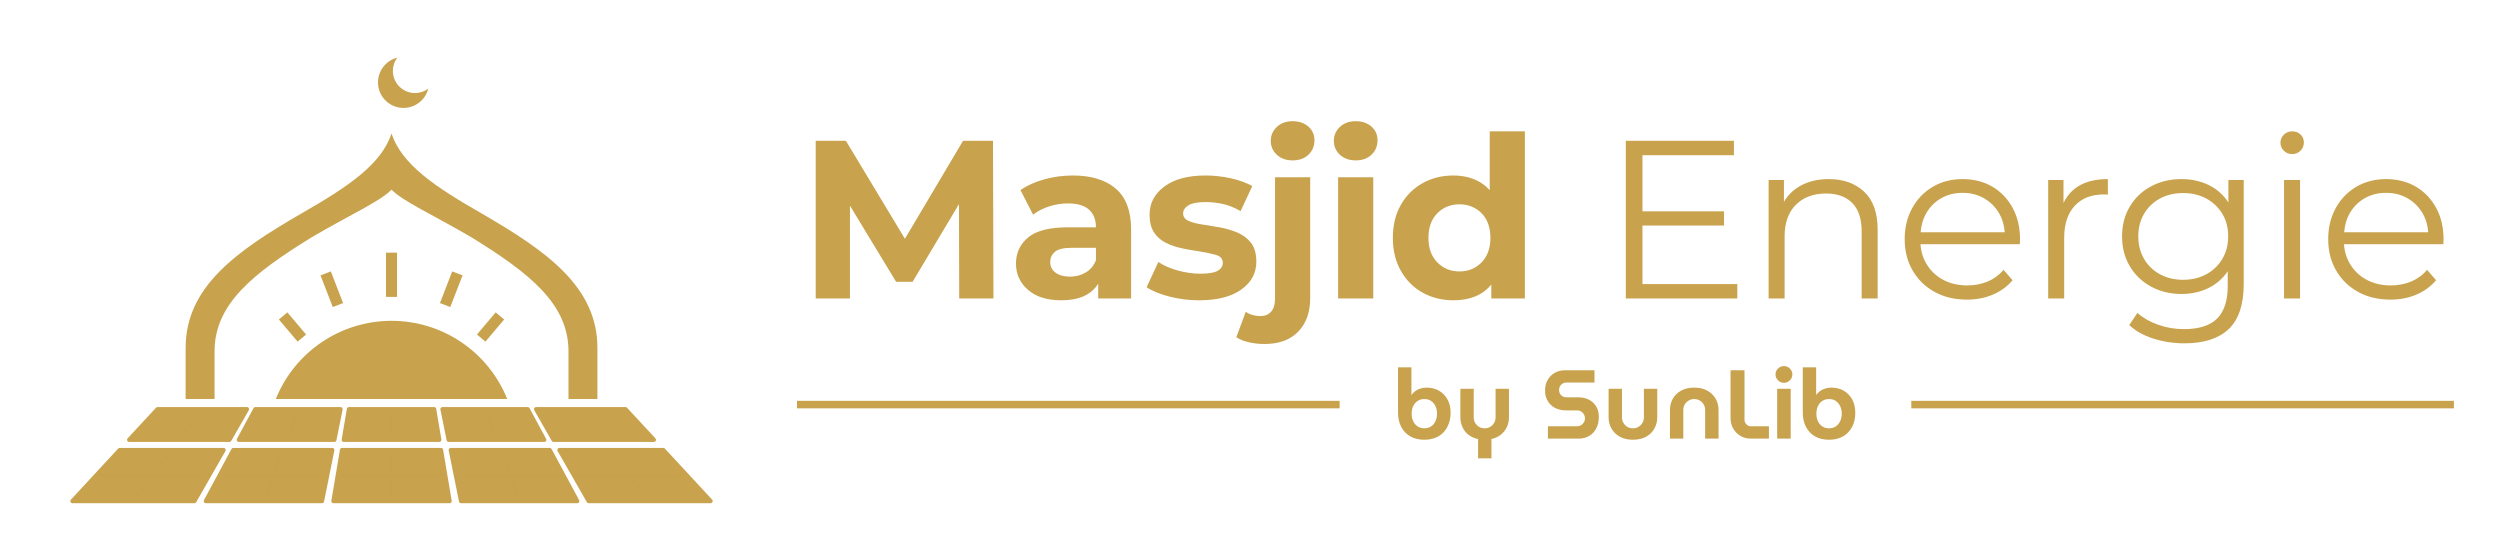
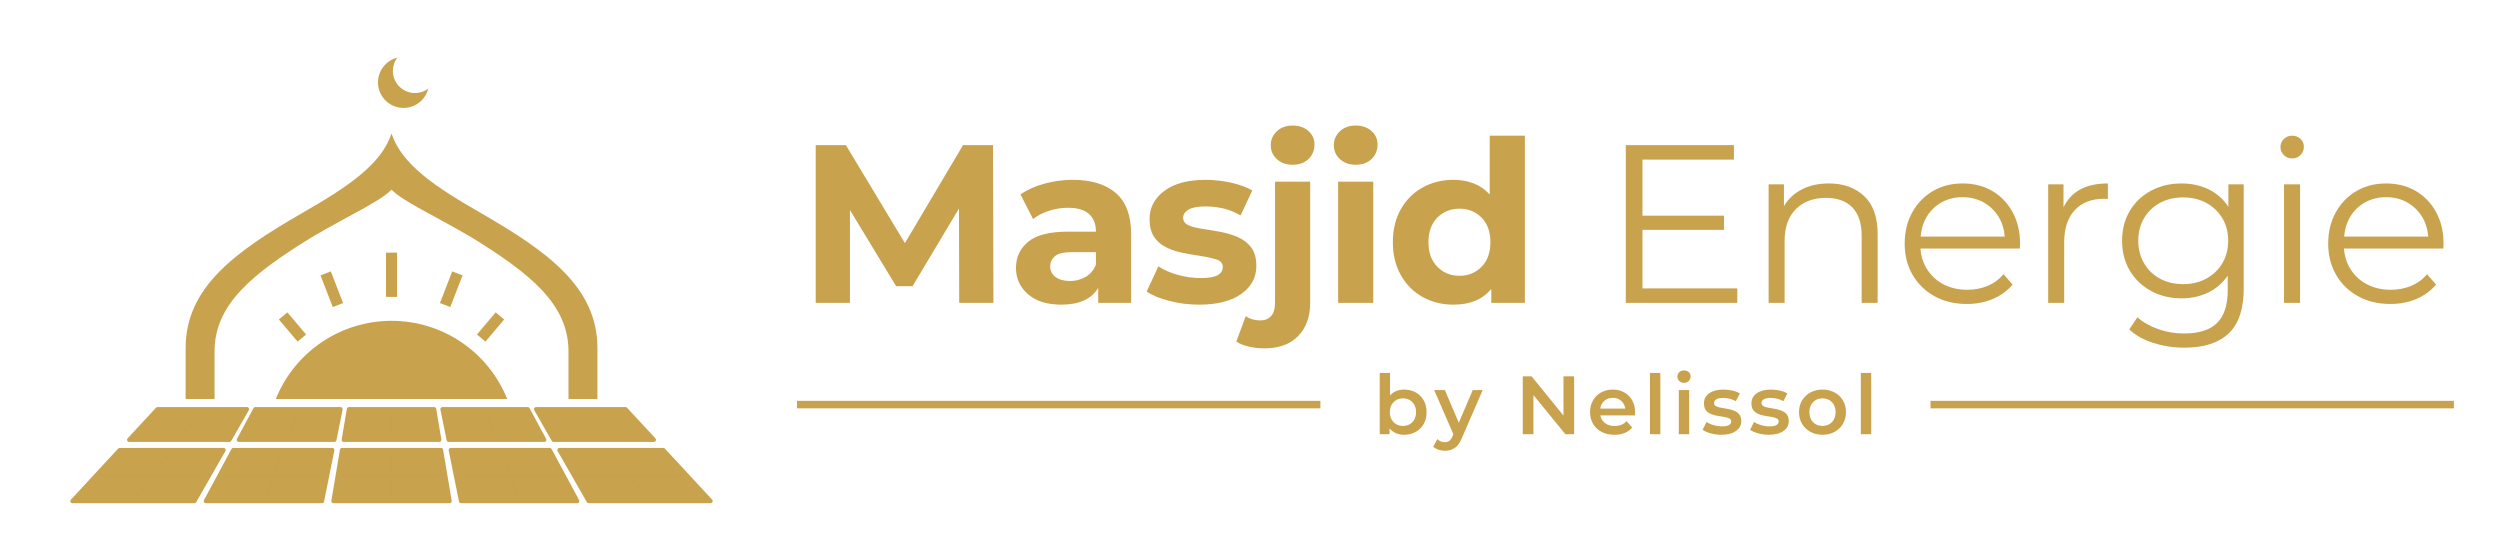
<svg xmlns="http://www.w3.org/2000/svg" viewBox="-6 -6 332.65 74.54" width="1331" height="298">
  <svg x="0" y="0" width="92" height="62.542" viewBox="0 0 406 276">
    <path d="M206.4 7.4A15 15 0 1 0 224.6 25.6A13 13 0 0 1 206.4 7.4Z" fill="#c8a24c" />
    <path d="M82 208L82 178C82 142 112 121 150 99C178 83 197 70 203 52C209 70 228 83 256 99C294 121 324 142 324 178L324 208L307 208L307 180C307 152 284 134 250 113C226 99 210 92 203 85C196 92 180 99 156 113C122 134 99 152 99 180L99 208Z" fill="#c8a24c" />
    <g stroke="#c8a24c" stroke-width="6.5">
      <line x1="203" y1="148" x2="203" y2="122" />
      <line x1="171.5" y1="152.8" x2="164.3" y2="134.2" />
      <line x1="234.5" y1="152.8" x2="241.7" y2="134.2" />
      <line x1="150.3" y1="172.2" x2="139.3" y2="159.2" />
      <line x1="255.7" y1="172.2" x2="266.7" y2="159.2" />
    </g>
    <path d="M135 208A73.3 73.3 0 0 1 271 208Z" fill="#c8a24c" />
    <g fill="#c8a24c" stroke="#c8a24c" stroke-width="2.5" stroke-linejoin="round">
      <polygon points="65.5,214 118.03,214 107.73,232 48.83,232" />
      <polygon points="122.98,214 173.03,214 169.39,232 113.28,232" />
      <polygon points="177.98,214 228.03,214 231.06,232 174.94,232" />
      <polygon points="232.97,214 283.02,214 292.73,232 236.61,232" />
      <polygon points="287.98,214 340.5,214 357.17,232 298.27,232" />
    </g>
    <g fill="#c8a24c" stroke="#c8a24c" stroke-width="2.5" stroke-linejoin="round">
      <polygon points="43.28,238 104.29,238 87.13,268 15.5,268" />
      <polygon points="110.04,238 168.18,238 162.13,268 93.88,268" />
      <polygon points="173.93,238 232.07,238 237.13,268 168.88,268" />
      <polygon points="237.82,238 295.96,238 312.13,268 243.88,268" />
      <polygon points="301.71,238 362.72,238 390.5,268 318.88,268" />
    </g>
    <g stroke="#c8a24c" stroke-opacity="0.35" stroke-width="1.6">
      <line x1="90.26" y1="216" x2="79.78" y2="230" />
      <line x1="147.26" y1="216" x2="142.07" y2="230" />
      <line x1="203" y1="216" x2="203" y2="230" />
      <line x1="258.74" y1="216" x2="263.93" y2="230" />
      <line x1="315.74" y1="216" x2="326.22" y2="230" />
      <line x1="72.29" y1="240" x2="52.81" y2="266" />
      <line x1="138.37" y1="240" x2="128.74" y2="266" />
      <line x1="203" y1="240" x2="203" y2="266" />
      <line x1="267.63" y1="240" x2="277.26" y2="266" />
      <line x1="333.71" y1="240" x2="353.19" y2="266" />
      <line x1="31.39" y1="253" x2="93.71" y2="253" />
      <line x1="103.96" y1="253" x2="163.15" y2="253" />
      <line x1="173.4" y1="253" x2="232.6" y2="253" />
      <line x1="242.85" y1="253" x2="302.04" y2="253" />
      <line x1="312.29" y1="253" x2="374.61" y2="253" />
    </g>
  </svg>
-   <path fill="#c8a24c" d="M107.05 33.75L102.49 33.75L102.49 12.75L106.51 12.75L114.37 25.80L122.11 12.75L126.10 12.75L126.16 33.75L121.60 33.75L121.57 21.18L115.39 31.53L113.20 31.53L107.05 21.39L107.05 33.75ZM144.49 33.75L140.11 33.75L140.11 31.77Q138.76 33.99 135.19 33.99L135.19 33.99Q132.34 33.99 130.75 32.59Q129.16 31.20 129.16 29.10L129.16 29.10Q129.16 26.97 130.78 25.62Q132.40 24.27 136.09 24.27L136.09 24.27L139.81 24.27L139.81 24.27Q139.81 22.77 138.90 21.93Q137.98 21.09 136.09 21.09L136.09 21.09Q134.80 21.09 133.56 21.49Q132.31 21.90 131.44 22.59L131.44 22.59L129.76 19.32Q131.08 18.39 132.94 17.88Q134.80 17.37 136.72 17.37L136.72 17.37Q140.41 17.37 142.45 19.12Q144.49 20.88 144.49 24.54L144.49 24.54L144.49 33.75ZM139.81 28.65L139.81 28.65L139.81 27.00L136.60 27.00Q134.95 27.00 134.34 27.54Q133.72 28.08 133.72 28.89L133.72 28.89Q133.72 29.79 134.43 30.31Q135.13 30.84 136.36 30.84L136.36 30.84Q137.53 30.84 138.46 30.28Q139.39 29.73 139.81 28.65ZM153.55 33.99L153.55 33.99Q151.48 33.99 149.58 33.49Q147.67 33.00 146.56 32.25L146.56 32.25L148.12 28.89Q149.20 29.61 150.73 30.03Q152.26 30.45 153.73 30.45L153.73 30.45Q155.35 30.45 156.03 30.06Q156.70 29.67 156.70 28.98L156.70 28.98Q156.70 28.20 155.74 27.93Q154.78 27.66 153.43 27.45L153.43 27.45Q152.35 27.30 151.22 27.06Q150.10 26.82 149.13 26.34Q148.15 25.86 147.55 24.96Q146.95 24.06 146.95 22.59L146.95 22.59Q146.95 20.31 148.92 18.84Q150.88 17.37 154.42 17.37L154.42 17.37Q156.07 17.37 157.77 17.74Q159.46 18.12 160.63 18.78L160.63 18.78L159.07 22.11Q157.87 21.42 156.70 21.16Q155.53 20.91 154.42 20.91L154.42 20.91Q152.83 20.91 152.13 21.34Q151.42 21.78 151.42 22.41L151.42 22.41Q151.42 23.10 152.13 23.41Q152.83 23.73 153.94 23.89Q155.05 24.06 156.30 24.28Q157.54 24.51 158.65 24.97Q159.76 25.44 160.47 26.35Q161.17 27.27 161.17 28.86L161.17 28.86Q161.17 31.11 159.18 32.55Q157.18 33.99 153.55 33.99ZM162.25 39.81L162.25 39.81Q161.17 39.81 160.18 39.58Q159.19 39.36 158.50 38.91L158.50 38.91L159.76 35.52Q160.57 36.09 161.74 36.09L161.74 36.09Q162.61 36.09 163.14 35.50Q163.66 34.92 163.66 33.75L163.66 33.75L163.66 17.61L168.34 17.61L168.34 33.72Q168.34 36.51 166.75 38.16Q165.16 39.81 162.25 39.81ZM166.00 15.36L166.00 15.36Q164.71 15.36 163.90 14.61Q163.09 13.86 163.09 12.75L163.09 12.75Q163.09 11.67 163.90 10.90Q164.71 10.14 166.00 10.14L166.00 10.14Q167.29 10.14 168.10 10.86Q168.91 11.58 168.91 12.66L168.91 12.66Q168.91 13.83 168.12 14.59Q167.32 15.36 166.00 15.36ZM176.74 33.75L172.06 33.75L172.06 17.61L176.74 17.61L176.74 33.75ZM174.40 15.36L174.40 15.36Q173.11 15.36 172.30 14.61Q171.49 13.86 171.49 12.75L171.49 12.75Q171.49 11.67 172.30 10.90Q173.11 10.14 174.40 10.14L174.40 10.14Q175.69 10.14 176.50 10.86Q177.31 11.58 177.31 12.66L177.31 12.66Q177.31 13.83 176.52 14.59Q175.72 15.36 174.40 15.36ZM187.42 33.99L187.42 33.99Q185.14 33.99 183.31 32.97Q181.48 31.95 180.42 30.07Q179.35 28.20 179.35 25.68L179.35 25.68Q179.35 23.13 180.42 21.27Q181.48 19.41 183.31 18.39Q185.14 17.37 187.42 17.37L187.42 17.37Q188.89 17.37 190.12 17.85Q191.35 18.33 192.25 19.32L192.25 19.32L192.25 11.49L196.93 11.49L196.93 33.75L192.46 33.75L192.46 31.89Q190.75 33.99 187.42 33.99ZM188.23 30.15L188.23 30.15Q189.97 30.15 191.16 28.95Q192.34 27.75 192.34 25.68L192.34 25.68Q192.34 23.58 191.16 22.39Q189.97 21.21 188.23 21.21L188.23 21.21Q186.46 21.21 185.28 22.39Q184.09 23.58 184.09 25.68L184.09 25.68Q184.09 27.75 185.28 28.95Q186.46 30.15 188.23 30.15Z" />
-   <path fill="#c8a24c" d="M225.22 33.75L210.37 33.75L210.37 12.75L224.77 12.75L224.77 14.67L212.59 14.67L212.59 22.14L223.45 22.14L223.45 24.03L212.59 24.03L212.59 31.83L225.22 31.83L225.22 33.75ZM231.52 33.75L229.39 33.75L229.39 17.97L231.43 17.97L231.43 20.88Q232.27 19.44 233.82 18.64Q235.36 17.85 237.43 17.85L237.43 17.85Q240.31 17.85 242.11 19.53Q243.91 21.21 243.91 24.60L243.91 24.60L243.91 33.75L241.78 33.75L241.78 24.81Q241.78 22.32 240.54 21.04Q239.29 19.77 237.04 19.77L237.04 19.77Q234.52 19.77 233.02 21.27Q231.52 22.77 231.52 25.47L231.52 25.47L231.52 33.75ZM255.79 33.90L255.79 33.90Q253.33 33.90 251.47 32.86Q249.61 31.83 248.56 30.01Q247.51 28.20 247.51 25.86L247.51 25.86Q247.51 23.52 248.52 21.70Q249.52 19.89 251.26 18.87Q253.00 17.85 255.22 17.85L255.22 17.85Q257.44 17.85 259.17 18.85Q260.89 19.86 261.88 21.67Q262.87 23.49 262.87 25.86L262.87 25.86Q262.87 26.01 262.86 26.17Q262.84 26.34 262.84 26.52L262.84 26.52L249.61 26.52Q249.73 28.14 250.56 29.38Q251.38 30.63 252.75 31.32Q254.11 32.01 255.85 32.01L255.85 32.01Q257.29 32.01 258.54 31.50Q259.78 30.99 260.68 29.94L260.68 29.94L261.88 31.32Q260.80 32.58 259.24 33.24Q257.68 33.90 255.79 33.90ZM249.64 24.93L249.64 24.93L260.83 24.93Q260.71 23.37 259.96 22.20Q259.21 21.03 257.98 20.35Q256.75 19.68 255.22 19.68L255.22 19.68Q253.69 19.68 252.48 20.34Q251.26 21.00 250.51 22.18Q249.76 23.37 249.64 24.93ZM268.75 33.75L266.62 33.75L266.62 17.97L268.66 17.97L268.66 21.03Q270.19 17.85 274.57 17.85L274.57 17.85L274.57 19.92Q274.42 19.92 274.30 19.90Q274.18 19.89 274.06 19.89L274.06 19.89Q271.57 19.89 270.16 21.40Q268.75 22.92 268.75 25.71L268.75 25.71L268.75 33.75ZM284.77 39.72L284.77 39.72Q282.61 39.72 280.63 39.09Q278.65 38.46 277.42 37.29L277.42 37.29L278.50 35.67Q279.61 36.66 281.25 37.24Q282.88 37.83 284.71 37.83L284.71 37.83Q287.71 37.83 289.12 36.42Q290.53 35.01 290.53 32.10L290.53 32.10L290.53 30.12Q289.54 31.59 287.94 32.37Q286.33 33.15 284.38 33.15L284.38 33.15Q282.13 33.15 280.33 32.17Q278.53 31.20 277.50 29.47Q276.46 27.75 276.46 25.47L276.46 25.47Q276.46 23.22 277.50 21.49Q278.53 19.77 280.33 18.81Q282.13 17.85 284.38 17.85L284.38 17.85Q286.36 17.85 288.00 18.64Q289.63 19.44 290.62 20.97L290.62 20.97L290.62 17.97L292.66 17.97L292.66 31.83Q292.66 35.91 290.67 37.81Q288.67 39.72 284.77 39.72ZM284.59 31.26L284.59 31.26Q286.33 31.26 287.68 30.52Q289.03 29.79 289.81 28.48Q290.59 27.18 290.59 25.47L290.59 25.47Q290.59 23.76 289.81 22.47Q289.03 21.18 287.68 20.44Q286.33 19.71 284.59 19.71L284.59 19.71Q282.85 19.71 281.50 20.44Q280.15 21.18 279.39 22.47Q278.62 23.76 278.62 25.47L278.62 25.47Q278.62 27.18 279.39 28.48Q280.15 29.79 281.50 30.52Q282.85 31.26 284.59 31.26ZM300.16 33.75L298.03 33.75L298.03 17.97L300.16 17.97L300.16 33.75ZM299.11 14.52L299.11 14.52Q298.45 14.52 298.00 14.07Q297.55 13.62 297.55 12.99L297.55 12.99Q297.55 12.39 298.00 11.94Q298.45 11.49 299.11 11.49L299.11 11.49Q299.77 11.49 300.22 11.91Q300.67 12.33 300.67 12.96L300.67 12.96Q300.67 13.62 300.22 14.07Q299.77 14.52 299.11 14.52ZM312.19 33.90L312.19 33.90Q309.73 33.90 307.87 32.86Q306.01 31.83 304.96 30.01Q303.91 28.20 303.91 25.86L303.91 25.86Q303.91 23.52 304.92 21.70Q305.92 19.89 307.66 18.87Q309.40 17.85 311.62 17.85L311.62 17.85Q313.84 17.85 315.57 18.85Q317.29 19.86 318.28 21.67Q319.27 23.49 319.27 25.86L319.27 25.86Q319.27 26.01 319.26 26.17Q319.24 26.34 319.24 26.52L319.24 26.52L306.01 26.52Q306.13 28.14 306.96 29.38Q307.78 30.63 309.15 31.32Q310.51 32.01 312.25 32.01L312.25 32.01Q313.69 32.01 314.94 31.50Q316.18 30.99 317.08 29.94L317.08 29.94L318.28 31.32Q317.20 32.58 315.64 33.24Q314.08 33.90 312.19 33.90ZM306.04 24.93L306.04 24.93L317.23 24.93Q317.11 23.37 316.36 22.20Q315.61 21.03 314.38 20.35Q313.15 19.68 311.62 19.68L311.62 19.68Q310.09 19.68 308.88 20.34Q307.66 21.00 306.91 22.18Q306.16 23.37 306.04 24.93Z" />
-   <path fill="#c8a24c" d="M183.54 52.56L183.54 52.56Q182.47 52.56 181.69 52.12Q180.90 51.68 180.47 50.86Q180.04 50.05 180.04 48.96L180.04 48.96L180.04 42.92L181.82 42.92L181.82 46.59L181.84 46.59Q182.04 46.30 182.35 46.07Q182.65 45.85 183.04 45.74Q183.42 45.62 183.84 45.62L183.84 45.62Q184.81 45.62 185.53 46.05Q186.24 46.48 186.64 47.22Q187.04 47.97 187.04 48.96L187.04 48.96Q187.04 49.74 186.80 50.40Q186.57 51.05 186.13 51.54Q185.68 52.03 185.03 52.29Q184.38 52.56 183.54 52.56ZM183.54 51.04L183.54 51.04Q184.07 51.04 184.45 50.78Q184.83 50.52 185.03 50.08Q185.23 49.64 185.23 49.09L185.23 49.09Q185.23 48.54 185.03 48.10Q184.83 47.66 184.45 47.40Q184.07 47.14 183.54 47.14L183.54 47.14Q183.02 47.14 182.64 47.40Q182.25 47.66 182.05 48.10Q181.85 48.54 181.85 49.09L181.85 49.09Q181.85 49.64 182.05 50.08Q182.25 50.52 182.64 50.78Q183.02 51.04 183.54 51.04ZM192.48 55.04L190.70 55.04L190.70 52.47Q189.95 52.31 189.42 51.90Q188.89 51.48 188.62 50.88Q188.34 50.27 188.34 49.58L188.34 49.58L188.34 45.78L190.12 45.78L190.12 49.58Q190.12 49.99 190.31 50.32Q190.51 50.65 190.84 50.85Q191.17 51.04 191.57 51.04L191.57 51.04Q191.98 51.04 192.31 50.85Q192.64 50.65 192.83 50.32Q193.03 49.99 193.03 49.58L193.03 49.58L193.03 45.78L194.81 45.78L194.81 49.58Q194.81 50.27 194.54 50.86Q194.26 51.46 193.74 51.88Q193.22 52.30 192.48 52.46L192.48 52.46L192.48 55.04ZM204.13 52.41L200.00 52.41L200.00 50.77L203.90 50.77Q204.18 50.77 204.42 50.62Q204.65 50.48 204.79 50.24Q204.94 50.00 204.94 49.71L204.94 49.71Q204.94 49.42 204.79 49.17Q204.65 48.93 204.42 48.79Q204.18 48.65 203.90 48.65L203.90 48.65L202.38 48.65Q201.61 48.65 200.98 48.34Q200.36 48.02 199.99 47.43Q199.62 46.84 199.62 46.01L199.62 46.01Q199.62 45.19 199.97 44.59Q200.32 43.98 200.92 43.64Q201.52 43.31 202.25 43.31L202.25 43.31L206.20 43.31L206.20 44.94L202.43 44.94Q202.17 44.94 201.95 45.08Q201.73 45.22 201.60 45.44Q201.48 45.66 201.48 45.93L201.48 45.93Q201.48 46.20 201.60 46.43Q201.73 46.65 201.95 46.78Q202.17 46.91 202.43 46.91L202.43 46.91L204.00 46.91Q204.85 46.91 205.47 47.23Q206.09 47.56 206.44 48.14Q206.78 48.73 206.78 49.51L206.78 49.51Q206.78 50.43 206.42 51.08Q206.07 51.73 205.46 52.07Q204.86 52.41 204.13 52.41L204.13 52.41ZM211.32 52.56L211.32 52.56Q210.31 52.56 209.58 52.16Q208.85 51.76 208.47 51.08Q208.08 50.40 208.08 49.58L208.08 49.58L208.08 45.78L209.86 45.78L209.86 49.58Q209.86 49.99 210.06 50.32Q210.25 50.65 210.58 50.85Q210.92 51.04 211.32 51.04L211.32 51.04Q211.72 51.04 212.05 50.85Q212.39 50.65 212.58 50.32Q212.78 49.99 212.78 49.58L212.78 49.58L212.78 45.78L214.56 45.78L214.56 49.58Q214.56 50.40 214.17 51.08Q213.79 51.76 213.07 52.16Q212.35 52.56 211.32 52.56ZM218.03 52.41L216.25 52.41L216.25 48.60Q216.25 47.78 216.63 47.10Q217.01 46.43 217.74 46.02Q218.47 45.62 219.48 45.62L219.48 45.62Q220.51 45.62 221.23 46.02Q221.95 46.43 222.34 47.10Q222.72 47.78 222.72 48.60L222.72 48.60L222.72 52.41L220.94 52.41L220.94 48.60Q220.94 48.19 220.74 47.86Q220.55 47.53 220.22 47.34Q219.89 47.14 219.48 47.14L219.48 47.14Q219.08 47.14 218.75 47.34Q218.42 47.53 218.22 47.86Q218.03 48.19 218.03 48.60L218.03 48.60L218.03 52.41ZM229.43 52.41L227.02 52.41Q226.22 52.41 225.61 52.03Q225.00 51.66 224.66 51.05Q224.32 50.43 224.32 49.69L224.32 49.69L224.32 43.31L226.18 43.31L226.18 49.91Q226.18 50.26 226.43 50.51Q226.67 50.77 227.02 50.77L227.02 50.77L229.43 50.77L229.43 52.41ZM232.33 52.41L230.53 52.41L230.53 45.78L232.33 45.78L232.33 52.41ZM231.43 44.98L231.43 44.98Q230.98 44.98 230.64 44.65Q230.31 44.32 230.31 43.86L230.31 43.86Q230.31 43.41 230.64 43.08Q230.98 42.75 231.43 42.75L231.43 42.75Q231.89 42.75 232.22 43.08Q232.55 43.41 232.55 43.86L232.55 43.86Q232.55 44.32 232.22 44.65Q231.89 44.98 231.43 44.98ZM237.44 52.56L237.44 52.56Q236.37 52.56 235.58 52.12Q234.80 51.68 234.37 50.86Q233.94 50.05 233.94 48.96L233.94 48.96L233.94 42.92L235.72 42.92L235.72 46.59L235.73 46.59Q235.94 46.30 236.25 46.07Q236.55 45.85 236.94 45.74Q237.32 45.62 237.74 45.62L237.74 45.62Q238.71 45.62 239.43 46.05Q240.14 46.48 240.54 47.22Q240.93 47.97 240.93 48.96L240.93 48.96Q240.93 49.74 240.70 50.40Q240.47 51.05 240.02 51.54Q239.58 52.03 238.93 52.29Q238.28 52.56 237.44 52.56ZM237.44 51.04L237.44 51.04Q237.97 51.04 238.35 50.78Q238.72 50.52 238.92 50.08Q239.13 49.64 239.13 49.09L239.13 49.09Q239.13 48.54 238.92 48.10Q238.72 47.66 238.35 47.40Q237.97 47.14 237.44 47.14L237.44 47.14Q236.92 47.14 236.53 47.40Q236.15 47.66 235.95 48.10Q235.75 48.54 235.75 49.09L235.75 49.09Q235.75 49.64 235.95 50.08Q236.15 50.52 236.53 50.78Q236.92 51.04 237.44 51.04Z" />
-   <rect x="100.00" y="47.38" width="72.26" height="1" fill="#c8a24c" />
-   <rect x="248.39" y="47.38" width="72.26" height="1" fill="#c8a24c" />
+   <path fill="#c8a24c" d="M107.05 34.33L102.49 34.33L102.49 13.33L106.51 13.33L114.37 26.38L122.11 13.33L126.10 13.33L126.16 34.33L121.60 34.33L121.57 21.76L115.39 32.11L113.20 32.11L107.05 21.97L107.05 34.33ZM144.49 34.33L140.11 34.33L140.11 32.35Q138.76 34.57 135.19 34.57L135.19 34.57Q132.34 34.57 130.75 33.17Q129.16 31.78 129.16 29.68L129.16 29.68Q129.16 27.55 130.78 26.20Q132.40 24.85 136.09 24.85L136.09 24.85L139.81 24.85L139.81 24.85Q139.81 23.35 138.90 22.51Q137.98 21.67 136.09 21.67L136.09 21.67Q134.80 21.67 133.56 22.07Q132.31 22.48 131.44 23.17L131.44 23.17L129.76 19.90Q131.08 18.97 132.94 18.46Q134.80 17.95 136.72 17.95L136.72 17.95Q140.41 17.95 142.45 19.70Q144.49 21.46 144.49 25.12L144.49 25.12L144.49 34.33ZM139.81 29.23L139.81 29.23L139.81 27.58L136.60 27.58Q134.95 27.58 134.34 28.12Q133.72 28.66 133.72 29.47L133.72 29.47Q133.72 30.37 134.43 30.89Q135.13 31.42 136.36 31.42L136.36 31.42Q137.53 31.42 138.46 30.86Q139.39 30.31 139.81 29.23ZM153.55 34.57L153.55 34.57Q151.48 34.57 149.58 34.07Q147.67 33.58 146.56 32.83L146.56 32.83L148.12 29.47Q149.20 30.19 150.73 30.61Q152.26 31.03 153.73 31.03L153.73 31.03Q155.35 31.03 156.03 30.64Q156.70 30.25 156.70 29.56L156.70 29.56Q156.70 28.78 155.74 28.51Q154.78 28.24 153.43 28.03L153.43 28.03Q152.35 27.88 151.22 27.64Q150.10 27.40 149.13 26.92Q148.15 26.44 147.55 25.54Q146.95 24.64 146.95 23.17L146.95 23.17Q146.95 20.89 148.92 19.42Q150.88 17.95 154.42 17.95L154.42 17.95Q156.07 17.95 157.77 18.32Q159.46 18.70 160.63 19.36L160.63 19.36L159.07 22.69Q157.87 22.00 156.70 21.74Q155.53 21.49 154.42 21.49L154.42 21.49Q152.83 21.49 152.13 21.92Q151.42 22.36 151.42 22.99L151.42 22.99Q151.42 23.68 152.13 23.99Q152.83 24.31 153.94 24.47Q155.05 24.64 156.30 24.86Q157.54 25.09 158.65 25.55Q159.76 26.02 160.47 26.93Q161.17 27.85 161.17 29.44L161.17 29.44Q161.17 31.69 159.18 33.13Q157.18 34.57 153.55 34.57ZM162.25 40.39L162.25 40.39Q161.17 40.39 160.18 40.16Q159.19 39.94 158.50 39.49L158.50 39.49L159.76 36.10Q160.57 36.67 161.74 36.67L161.74 36.67Q162.61 36.67 163.14 36.08Q163.66 35.50 163.66 34.33L163.66 34.33L163.66 18.19L168.34 18.19L168.34 34.30Q168.34 37.09 166.75 38.74Q165.16 40.39 162.25 40.39ZM166.00 15.94L166.00 15.94Q164.71 15.94 163.90 15.19Q163.09 14.44 163.09 13.33L163.09 13.33Q163.09 12.25 163.90 11.48Q164.71 10.72 166.00 10.72L166.00 10.72Q167.29 10.72 168.10 11.44Q168.91 12.16 168.91 13.24L168.91 13.24Q168.91 14.41 168.12 15.17Q167.32 15.94 166.00 15.94ZM176.74 34.33L172.06 34.33L172.06 18.19L176.74 18.19L176.74 34.33ZM174.40 15.94L174.40 15.94Q173.11 15.94 172.30 15.19Q171.49 14.44 171.49 13.33L171.49 13.33Q171.49 12.25 172.30 11.48Q173.11 10.72 174.40 10.72L174.40 10.72Q175.69 10.72 176.50 11.44Q177.31 12.16 177.31 13.24L177.31 13.24Q177.31 14.41 176.52 15.17Q175.72 15.94 174.40 15.94ZM187.42 34.57L187.42 34.57Q185.14 34.57 183.31 33.55Q181.48 32.53 180.42 30.65Q179.35 28.78 179.35 26.26L179.35 26.26Q179.35 23.71 180.42 21.85Q181.48 19.99 183.31 18.97Q185.14 17.95 187.42 17.95L187.42 17.95Q188.89 17.95 190.12 18.43Q191.35 18.91 192.25 19.90L192.25 19.90L192.25 12.07L196.93 12.07L196.93 34.33L192.46 34.33L192.46 32.47Q190.75 34.57 187.42 34.57ZM188.23 30.73L188.23 30.73Q189.97 30.73 191.16 29.53Q192.34 28.33 192.34 26.26L192.34 26.26Q192.34 24.16 191.16 22.97Q189.97 21.79 188.23 21.79L188.23 21.79Q186.46 21.79 185.28 22.97Q184.09 24.16 184.09 26.26L184.09 26.26Q184.09 28.33 185.28 29.53Q186.46 30.73 188.23 30.73Z" />
+   <path fill="#c8a24c" d="M225.22 34.33L210.37 34.33L210.37 13.33L224.77 13.33L224.77 15.25L212.59 15.25L212.59 22.72L223.45 22.72L223.45 24.61L212.59 24.61L212.59 32.41L225.22 32.41L225.22 34.33ZM231.52 34.33L229.39 34.33L229.39 18.55L231.43 18.55L231.43 21.46Q232.27 20.02 233.82 19.22Q235.36 18.43 237.43 18.43L237.43 18.43Q240.31 18.43 242.11 20.11Q243.91 21.79 243.91 25.18L243.91 25.18L243.91 34.33L241.78 34.33L241.78 25.39Q241.78 22.90 240.54 21.62Q239.29 20.35 237.04 20.35L237.04 20.35Q234.52 20.35 233.02 21.85Q231.52 23.35 231.52 26.05L231.52 26.05L231.52 34.33ZM255.79 34.48L255.79 34.48Q253.33 34.48 251.47 33.44Q249.61 32.41 248.56 30.59Q247.51 28.78 247.51 26.44L247.51 26.44Q247.51 24.10 248.52 22.28Q249.52 20.47 251.26 19.45Q253.00 18.43 255.22 18.43L255.22 18.43Q257.44 18.43 259.17 19.43Q260.89 20.44 261.88 22.25Q262.87 24.07 262.87 26.44L262.87 26.44Q262.87 26.59 262.86 26.75Q262.84 26.92 262.84 27.10L262.84 27.10L249.61 27.10Q249.73 28.72 250.56 29.96Q251.38 31.21 252.75 31.90Q254.11 32.59 255.85 32.59L255.85 32.59Q257.29 32.59 258.54 32.08Q259.78 31.57 260.68 30.52L260.68 30.52L261.88 31.90Q260.80 33.16 259.24 33.82Q257.68 34.48 255.79 34.48ZM249.64 25.51L249.64 25.51L260.83 25.51Q260.71 23.95 259.96 22.78Q259.21 21.61 257.98 20.93Q256.75 20.26 255.22 20.26L255.22 20.26Q253.69 20.26 252.48 20.92Q251.26 21.58 250.51 22.76Q249.76 23.95 249.64 25.51ZM268.75 34.33L266.62 34.33L266.62 18.55L268.66 18.55L268.66 21.61Q270.19 18.43 274.57 18.43L274.57 18.43L274.57 20.50Q274.42 20.50 274.30 20.48Q274.18 20.47 274.06 20.47L274.06 20.47Q271.57 20.47 270.16 21.98Q268.75 23.50 268.75 26.29L268.75 26.29L268.75 34.33ZM284.77 40.30L284.77 40.30Q282.61 40.30 280.63 39.67Q278.65 39.04 277.42 37.87L277.42 37.87L278.50 36.25Q279.61 37.24 281.25 37.82Q282.88 38.41 284.71 38.41L284.71 38.41Q287.71 38.41 289.12 37.00Q290.53 35.59 290.53 32.68L290.53 32.68L290.53 30.70Q289.54 32.17 287.94 32.95Q286.33 33.73 284.38 33.73L284.38 33.73Q282.13 33.73 280.33 32.75Q278.53 31.78 277.50 30.05Q276.46 28.33 276.46 26.05L276.46 26.05Q276.46 23.80 277.50 22.07Q278.53 20.35 280.33 19.39Q282.13 18.43 284.38 18.43L284.38 18.43Q286.36 18.43 288.00 19.22Q289.63 20.02 290.62 21.55L290.62 21.55L290.62 18.55L292.66 18.55L292.66 32.41Q292.66 36.49 290.67 38.39Q288.67 40.30 284.77 40.30ZM284.59 31.84L284.59 31.84Q286.33 31.84 287.68 31.10Q289.03 30.37 289.81 29.06Q290.59 27.76 290.59 26.05L290.59 26.05Q290.59 24.34 289.81 23.05Q289.03 21.76 287.68 21.02Q286.33 20.29 284.59 20.29L284.59 20.29Q282.85 20.29 281.50 21.02Q280.15 21.76 279.39 23.05Q278.62 24.34 278.62 26.05L278.62 26.05Q278.62 27.76 279.39 29.06Q280.15 30.37 281.50 31.10Q282.85 31.84 284.59 31.84ZM300.16 34.33L298.03 34.33L298.03 18.55L300.16 18.55L300.16 34.33ZM299.11 15.10L299.11 15.10Q298.45 15.10 298.00 14.65Q297.55 14.20 297.55 13.57L297.55 13.57Q297.55 12.97 298.00 12.52Q298.45 12.07 299.11 12.07L299.11 12.07Q299.77 12.07 300.22 12.49Q300.67 12.91 300.67 13.54L300.67 13.54Q300.67 14.20 300.22 14.65Q299.77 15.10 299.11 15.10ZM312.19 34.48L312.19 34.48Q309.73 34.48 307.87 33.44Q306.01 32.41 304.96 30.59Q303.91 28.78 303.91 26.44L303.91 26.44Q303.91 24.10 304.92 22.28Q305.92 20.47 307.66 19.45Q309.40 18.43 311.62 18.43L311.62 18.43Q313.84 18.43 315.57 19.43Q317.29 20.44 318.28 22.25Q319.27 24.07 319.27 26.44L319.27 26.44Q319.27 26.59 319.26 26.75Q319.24 26.92 319.24 27.10L319.24 27.10L306.01 27.10Q306.13 28.72 306.96 29.96Q307.78 31.21 309.15 31.90Q310.51 32.59 312.25 32.59L312.25 32.59Q313.69 32.59 314.94 32.08Q316.18 31.57 317.08 30.52L317.08 30.52L318.28 31.90Q317.20 33.16 315.64 33.82Q314.08 34.48 312.19 34.48ZM306.04 25.51L306.04 25.51L317.23 25.51Q317.11 23.95 316.36 22.78Q315.61 21.61 314.38 20.93Q313.15 20.26 311.62 20.26L311.62 20.26Q310.09 20.26 308.88 20.92Q307.66 21.58 306.91 22.76Q306.16 23.95 306.04 25.51Z" />
+   <path fill="#c8a24c" d="M180.86 51.90L180.86 51.90Q180.26 51.90 179.76 51.69Q179.26 51.48 178.91 51.05L178.91 51.05L178.91 51.82L177.60 51.82L177.60 43.66L178.97 43.66L178.97 46.66Q179.33 46.27 179.81 46.07Q180.30 45.88 180.86 45.88L180.86 45.88Q181.71 45.88 182.39 46.25Q183.06 46.62 183.45 47.30Q183.84 47.97 183.84 48.88L183.84 48.88Q183.84 49.80 183.45 50.47Q183.06 51.15 182.39 51.52Q181.71 51.90 180.86 51.90ZM180.70 50.72L180.70 50.72Q181.20 50.72 181.59 50.50Q181.98 50.27 182.21 49.86Q182.44 49.45 182.44 48.88L182.44 48.88Q182.44 48.32 182.21 47.91Q181.98 47.50 181.59 47.27Q181.20 47.05 180.70 47.05L180.70 47.05Q180.21 47.05 179.81 47.27Q179.42 47.50 179.18 47.91Q178.95 48.32 178.95 48.88L178.95 48.88Q178.95 49.45 179.18 49.86Q179.42 50.27 179.81 50.50Q180.21 50.72 180.70 50.72ZM186.29 54.03L186.29 54.03Q185.86 54.03 185.43 53.89Q185.00 53.75 184.72 53.49L184.72 53.49L185.27 52.48Q185.70 52.89 186.28 52.89L186.28 52.89Q186.64 52.89 186.88 52.70Q187.12 52.51 187.31 52.07L187.31 52.07L187.41 51.83L184.85 45.95L186.28 45.95L188.13 50.30L189.99 45.95L191.31 45.95L188.56 52.29Q188.15 53.30 187.59 53.66Q187.03 54.03 186.29 54.03ZM198.07 51.82L196.65 51.82L196.65 44.12L197.83 44.12L202.07 49.34L202.07 44.12L203.49 44.12L203.49 51.82L202.32 51.82L198.07 46.61L198.07 51.82ZM208.85 51.90L208.85 51.90Q207.87 51.90 207.14 51.51Q206.41 51.12 206.01 50.44Q205.61 49.76 205.61 48.88L205.61 48.88Q205.61 48.00 206.00 47.33Q206.39 46.65 207.07 46.27Q207.76 45.88 208.64 45.88L208.64 45.88Q209.50 45.88 210.17 46.26Q210.84 46.63 211.23 47.32Q211.61 48.00 211.61 48.92L211.61 48.92Q211.61 49.01 211.61 49.12Q211.60 49.23 211.59 49.32L211.59 49.32L206.98 49.32Q207.10 49.96 207.61 50.35Q208.11 50.73 208.88 50.73L208.88 50.73Q209.86 50.73 210.48 50.09L210.48 50.09L211.22 50.94Q210.40 51.90 208.85 51.90ZM206.97 48.41L206.97 48.41L210.30 48.41Q210.21 47.77 209.76 47.38Q209.31 46.98 208.64 46.98L208.64 46.98Q207.97 46.98 207.52 47.37Q207.07 47.76 206.97 48.41ZM214.97 51.82L213.59 51.82L213.59 43.66L214.97 43.66L214.97 51.82ZM218.81 51.82L217.43 51.82L217.43 45.95L218.81 45.95L218.81 51.82ZM218.12 44.98L218.12 44.98Q217.74 44.98 217.49 44.74Q217.24 44.50 217.24 44.15L217.24 44.15Q217.24 43.81 217.49 43.57Q217.74 43.33 218.12 43.33L218.12 43.33Q218.51 43.33 218.76 43.56Q219.00 43.78 219.00 44.12L219.00 44.12Q219.00 44.48 218.76 44.73Q218.51 44.98 218.12 44.98ZM223.09 51.90L223.09 51.90Q222.35 51.90 221.67 51.71Q221.00 51.52 220.60 51.24L220.60 51.24L221.13 50.19Q221.51 50.46 222.07 50.62Q222.62 50.78 223.17 50.78L223.17 50.78Q223.83 50.78 224.12 50.60Q224.41 50.42 224.41 50.13L224.41 50.13Q224.41 49.84 224.14 49.72Q223.88 49.59 223.46 49.52Q223.05 49.46 222.59 49.38Q222.13 49.30 221.72 49.14Q221.30 48.97 221.04 48.64Q220.78 48.30 220.78 47.72L220.78 47.72Q220.78 46.88 221.47 46.38Q222.17 45.88 223.36 45.88L223.36 45.88Q223.94 45.88 224.55 46.01Q225.16 46.15 225.56 46.39L225.56 46.39L225.03 47.43Q224.61 47.19 224.19 47.09Q223.77 46.99 223.35 46.99L223.35 46.99Q222.72 46.99 222.42 47.18Q222.12 47.37 222.12 47.65L222.12 47.65Q222.12 47.95 222.38 48.09Q222.64 48.24 223.06 48.30Q223.47 48.37 223.93 48.45Q224.39 48.53 224.81 48.70Q225.22 48.86 225.48 49.19Q225.75 49.51 225.75 50.08L225.75 50.08Q225.75 50.91 225.03 51.40Q224.32 51.90 223.09 51.90ZM229.41 51.90L229.41 51.90Q228.67 51.90 228.00 51.71Q227.32 51.52 226.92 51.24L226.92 51.24L227.45 50.19Q227.84 50.46 228.39 50.62Q228.95 50.78 229.50 50.78L229.50 50.78Q230.16 50.78 230.44 50.60Q230.73 50.42 230.73 50.13L230.73 50.13Q230.73 49.84 230.47 49.72Q230.20 49.59 229.79 49.52Q229.38 49.46 228.91 49.38Q228.45 49.30 228.04 49.14Q227.63 48.97 227.36 48.64Q227.10 48.30 227.10 47.72L227.10 47.72Q227.10 46.88 227.80 46.38Q228.50 45.88 229.68 45.88L229.68 45.88Q230.27 45.88 230.88 46.01Q231.49 46.15 231.88 46.39L231.88 46.39L231.36 47.43Q230.94 47.19 230.52 47.09Q230.09 46.99 229.67 46.99L229.67 46.99Q229.05 46.99 228.74 47.18Q228.44 47.37 228.44 47.65L228.44 47.65Q228.44 47.95 228.71 48.09Q228.97 48.24 229.38 48.30Q229.79 48.37 230.26 48.45Q230.72 48.53 231.13 48.70Q231.54 48.86 231.81 49.19Q232.07 49.51 232.07 50.08L232.07 50.08Q232.07 50.91 231.36 51.40Q230.64 51.90 229.41 51.90ZM236.56 51.90L236.56 51.90Q235.66 51.90 234.95 51.51Q234.25 51.12 233.84 50.44Q233.44 49.76 233.44 48.88L233.44 48.88Q233.44 48.00 233.84 47.33Q234.25 46.65 234.95 46.27Q235.66 45.88 236.56 45.88L236.56 45.88Q237.47 45.88 238.18 46.27Q238.89 46.65 239.29 47.33Q239.69 48.00 239.69 48.88L239.69 48.88Q239.69 49.76 239.29 50.44Q238.89 51.12 238.18 51.51Q237.47 51.90 236.56 51.90ZM236.56 50.72L236.56 50.72Q237.32 50.72 237.81 50.23Q238.31 49.73 238.31 48.88L238.31 48.88Q238.31 48.04 237.81 47.54Q237.32 47.05 236.56 47.05L236.56 47.05Q236.06 47.05 235.67 47.27Q235.28 47.50 235.05 47.91Q234.82 48.32 234.82 48.88L234.82 48.88Q234.82 49.45 235.05 49.86Q235.28 50.27 235.67 50.50Q236.06 50.72 236.56 50.72ZM243.05 51.82L241.67 51.82L241.67 43.66L243.05 43.66L243.05 51.82Z" />
+   <rect x="100.00" y="47.38" width="69.70" height="1" fill="#c8a24c" />
+   <rect x="250.95" y="47.38" width="69.70" height="1" fill="#c8a24c" />
</svg>
